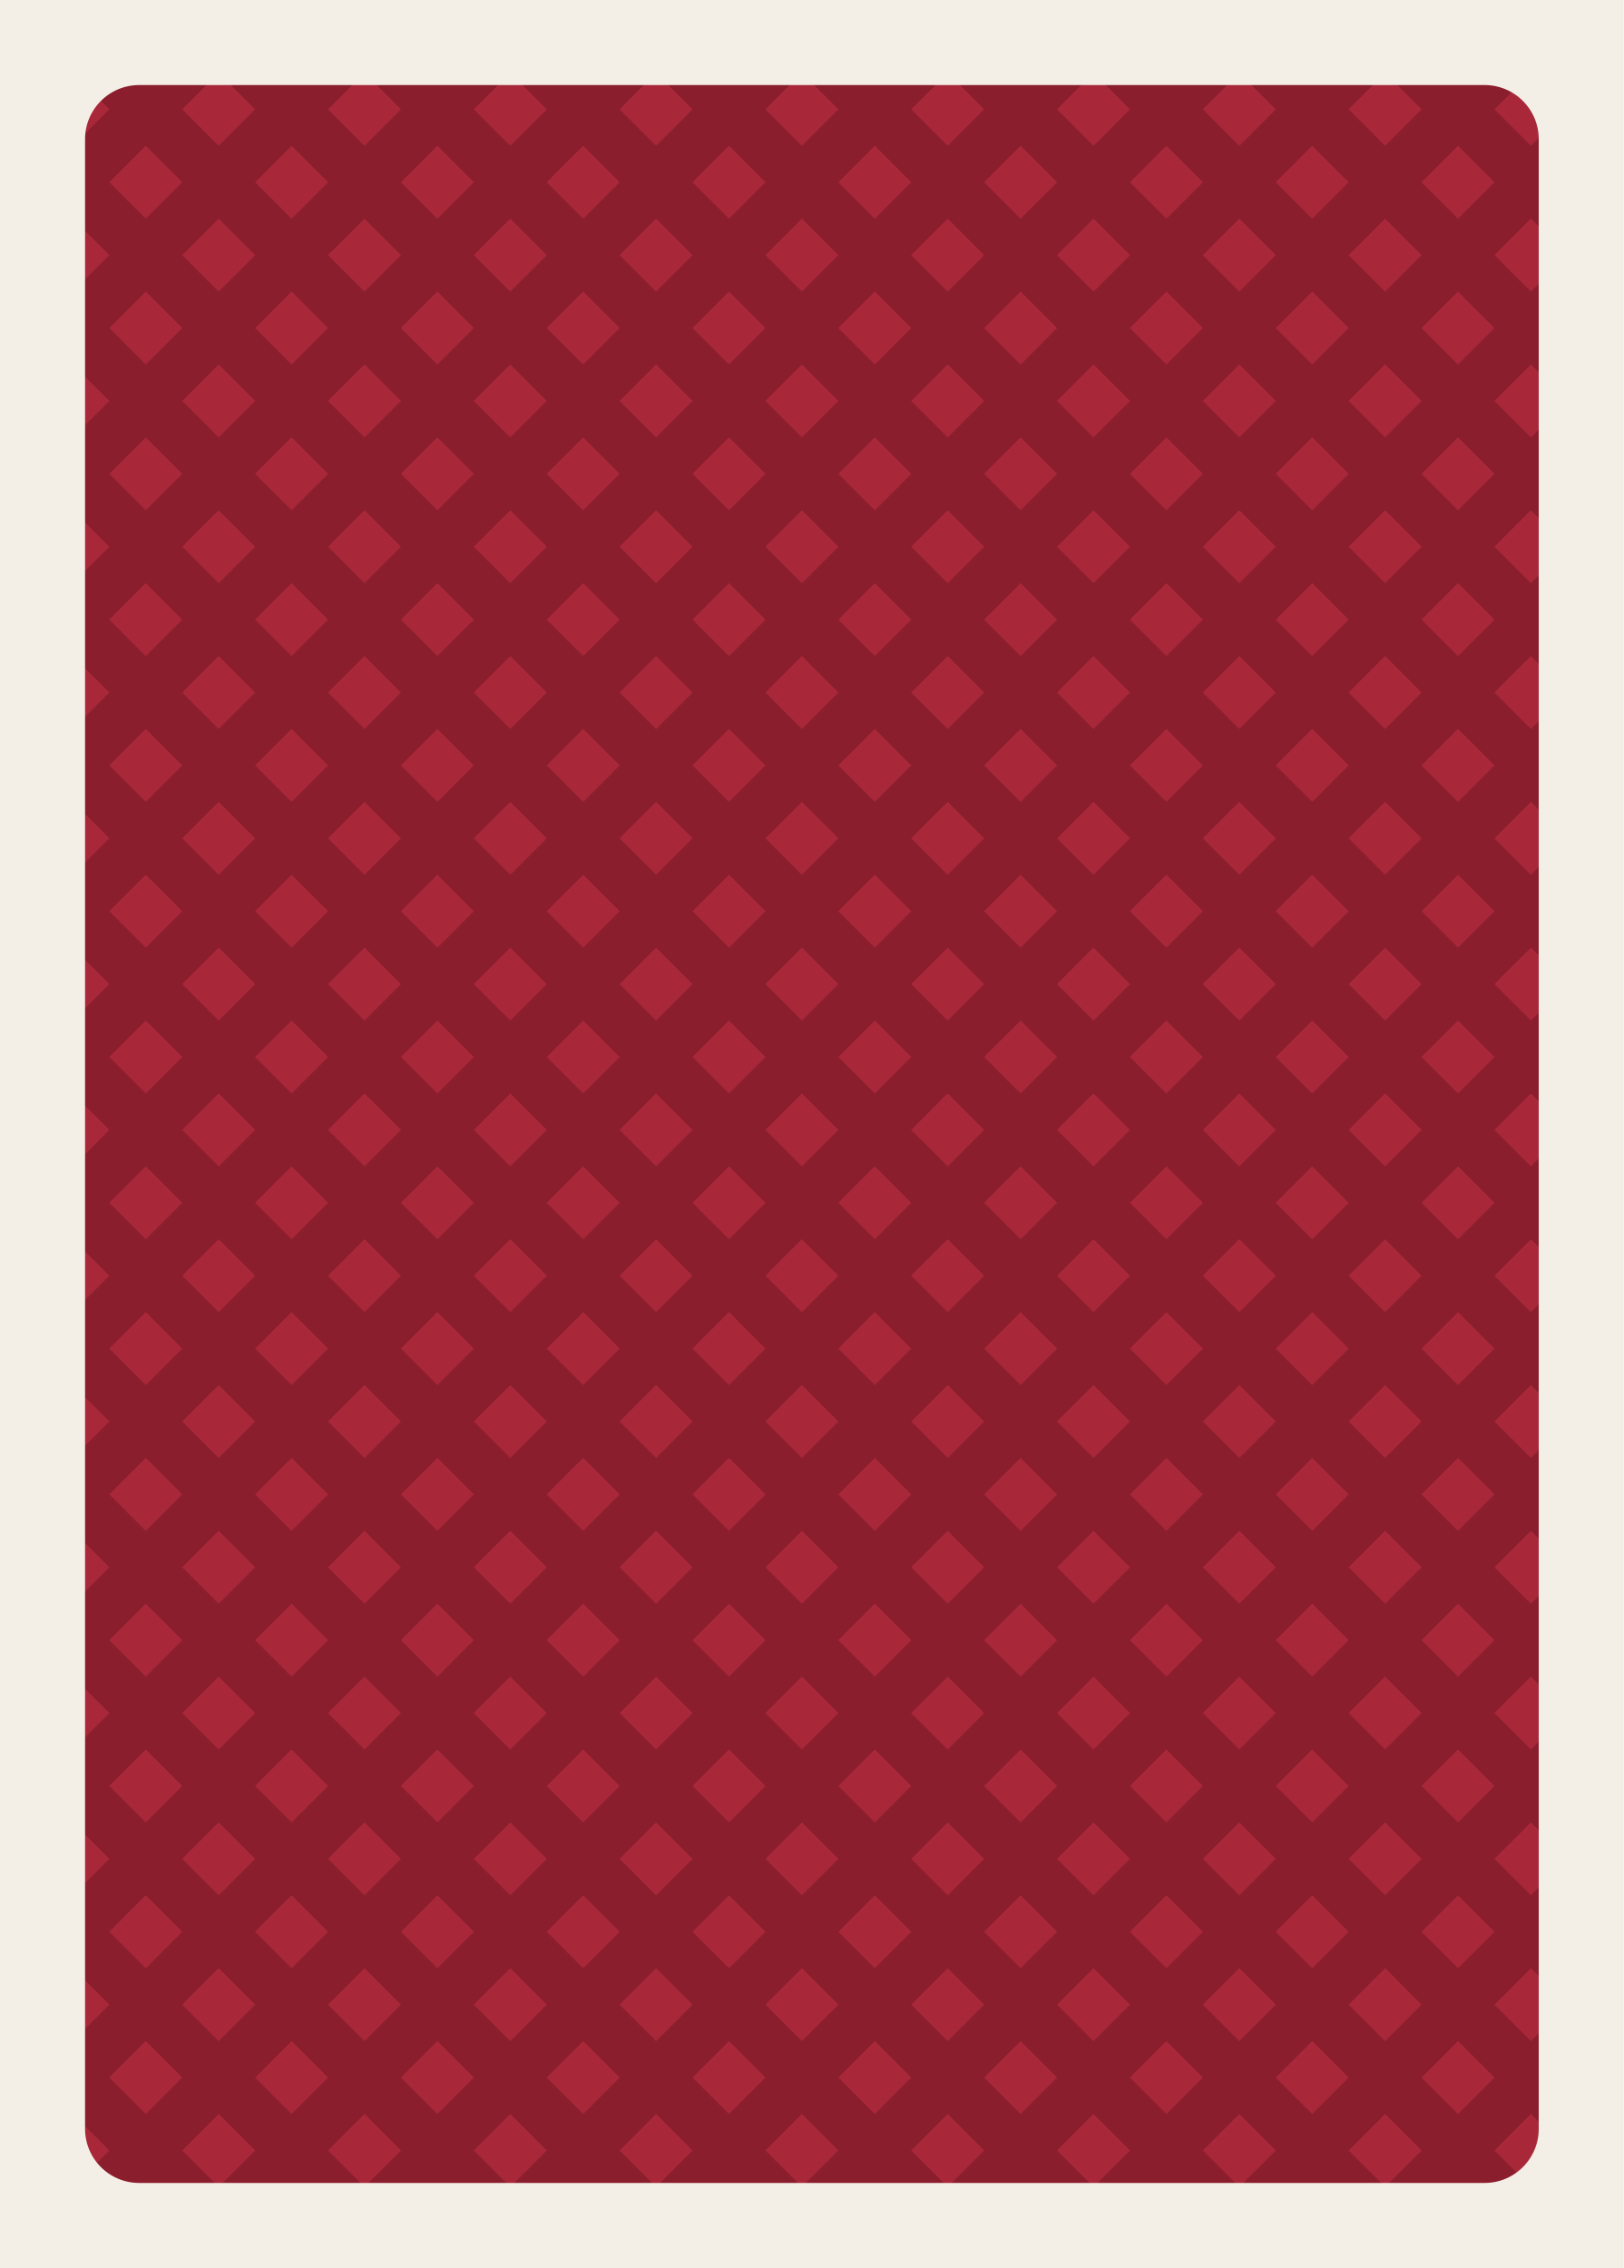
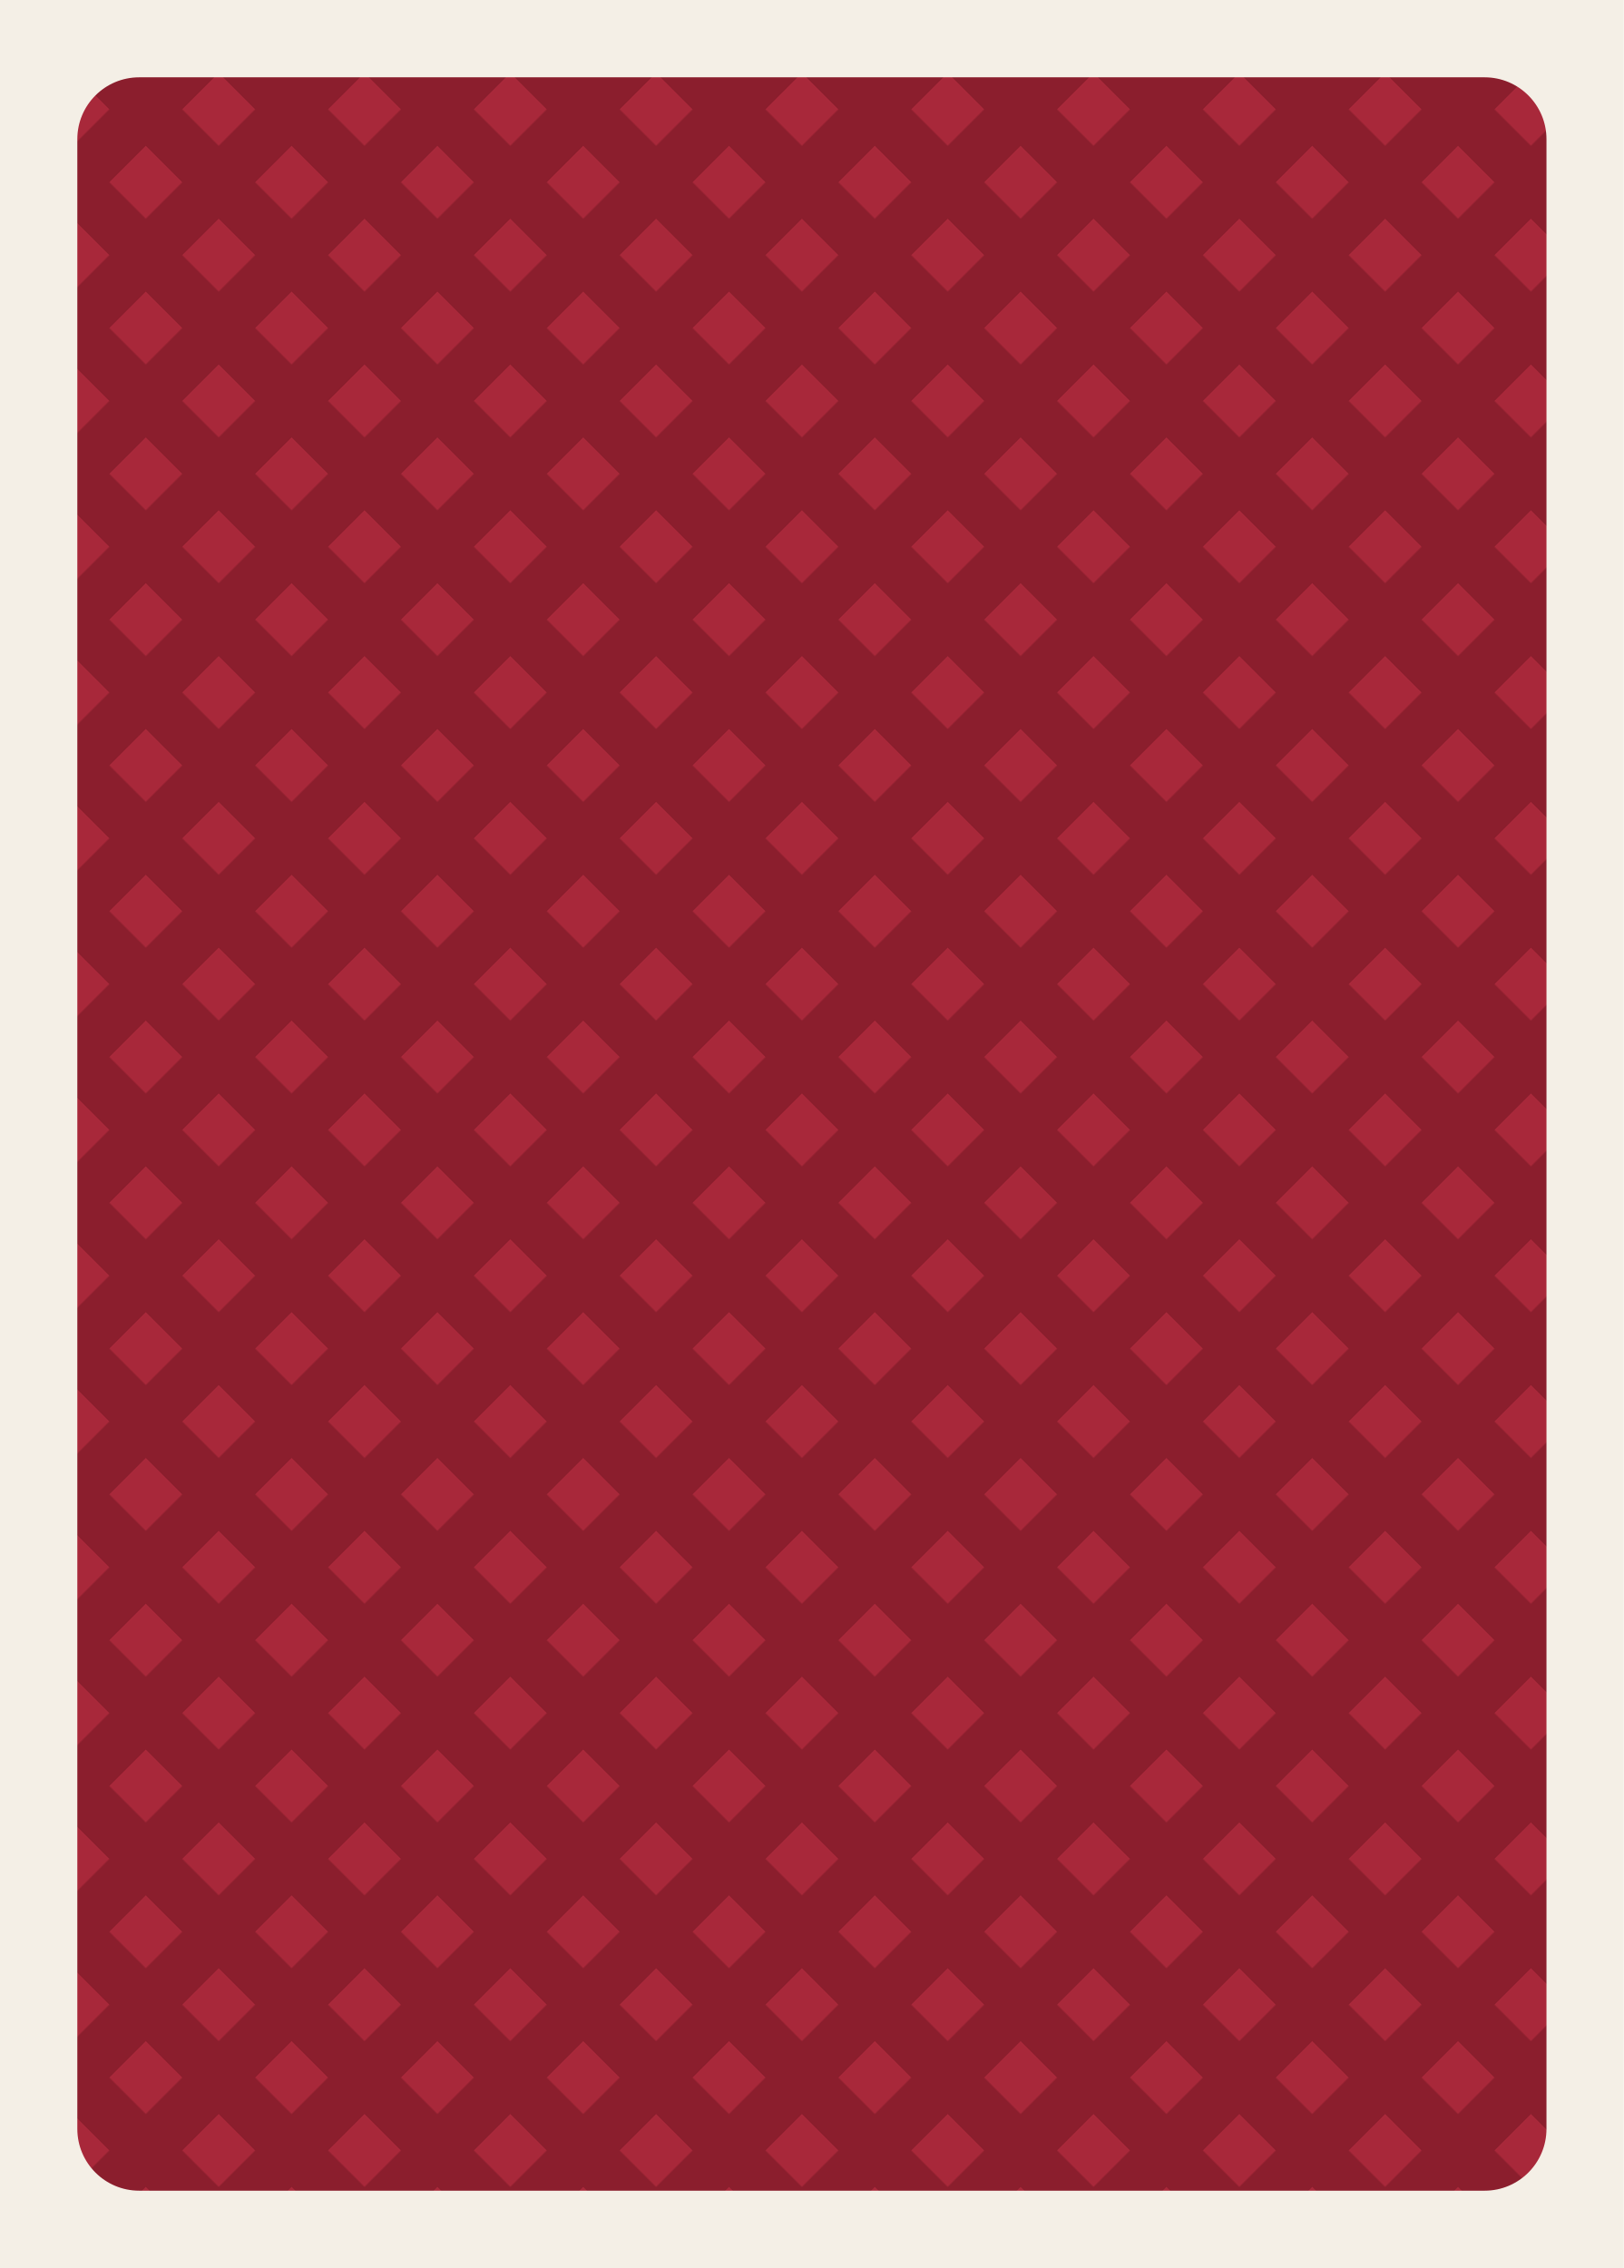
<svg xmlns="http://www.w3.org/2000/svg" width="630" height="880" viewBox="0 0 630 880">
  <defs>
    <pattern id="p" width="40" height="40" patternUnits="userSpaceOnUse" patternTransform="rotate(45)">
      <rect width="40" height="40" fill="#8b1e2d" />
      <rect width="20" height="20" fill="#a8283a" />
    </pattern>
  </defs>
  <rect width="630" height="880" fill="#f4efe6" />
-   <rect x="30" y="30" width="570" height="820" rx="24" fill="url(#p)" stroke="#f4efe6" stroke-width="6" />
+   <rect x="30" y="30" width="570" height="820" rx="24" fill="url(#p)" />
</svg>
